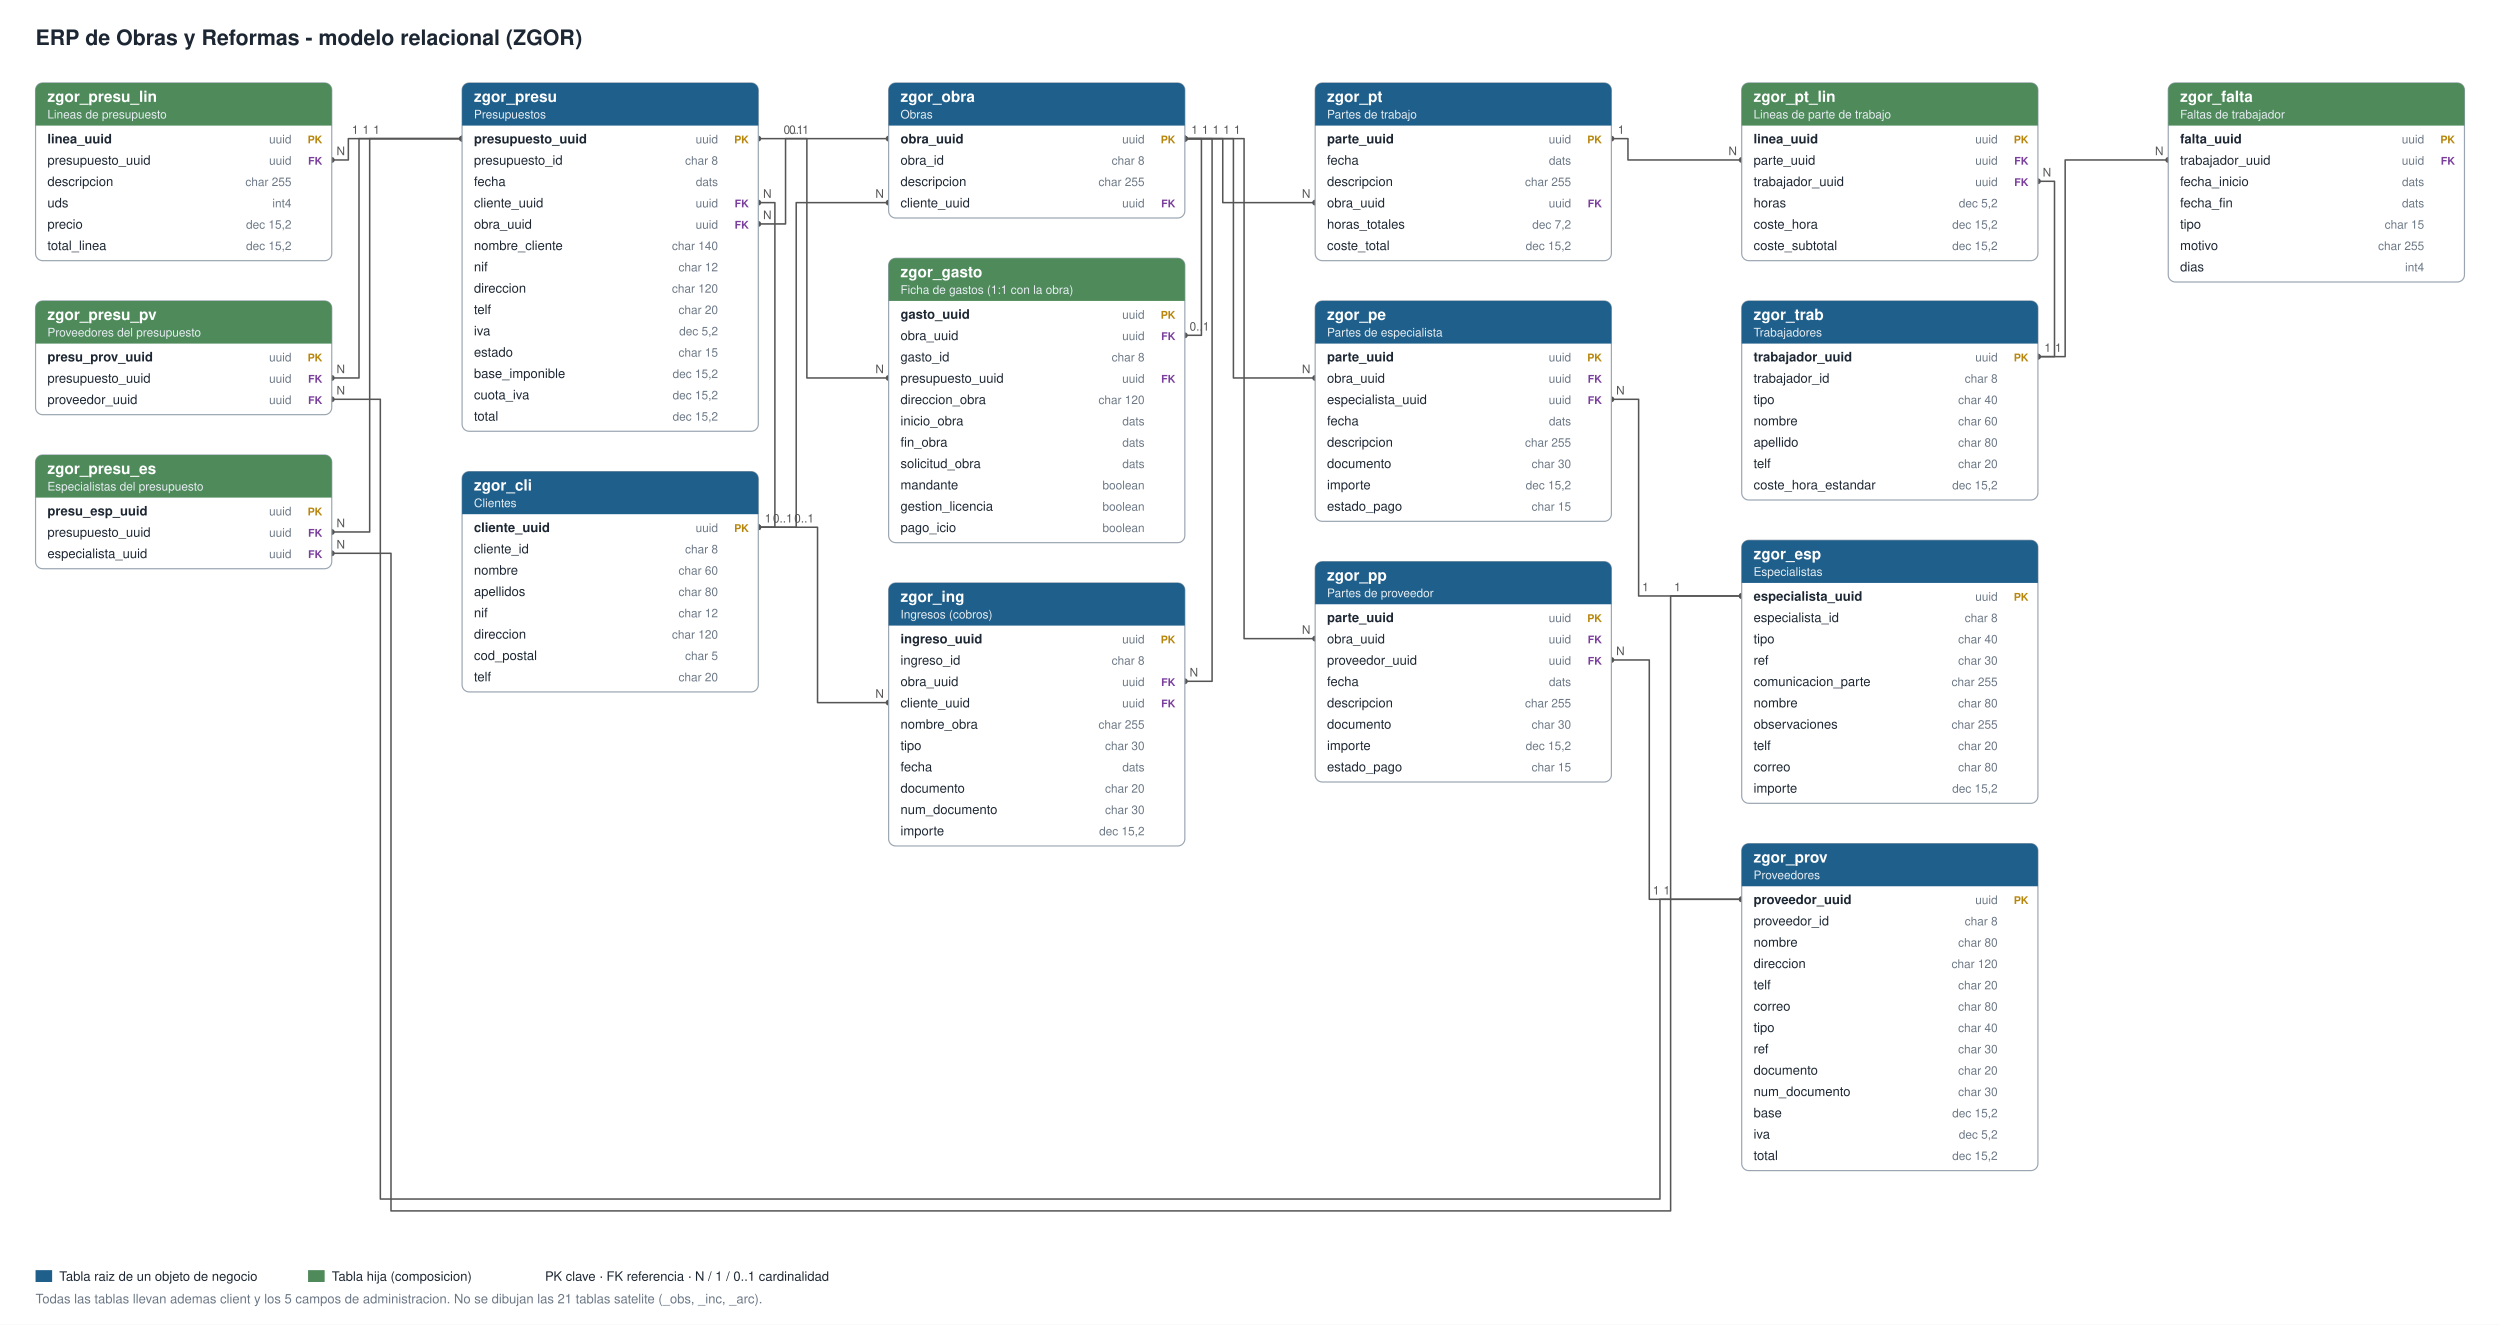
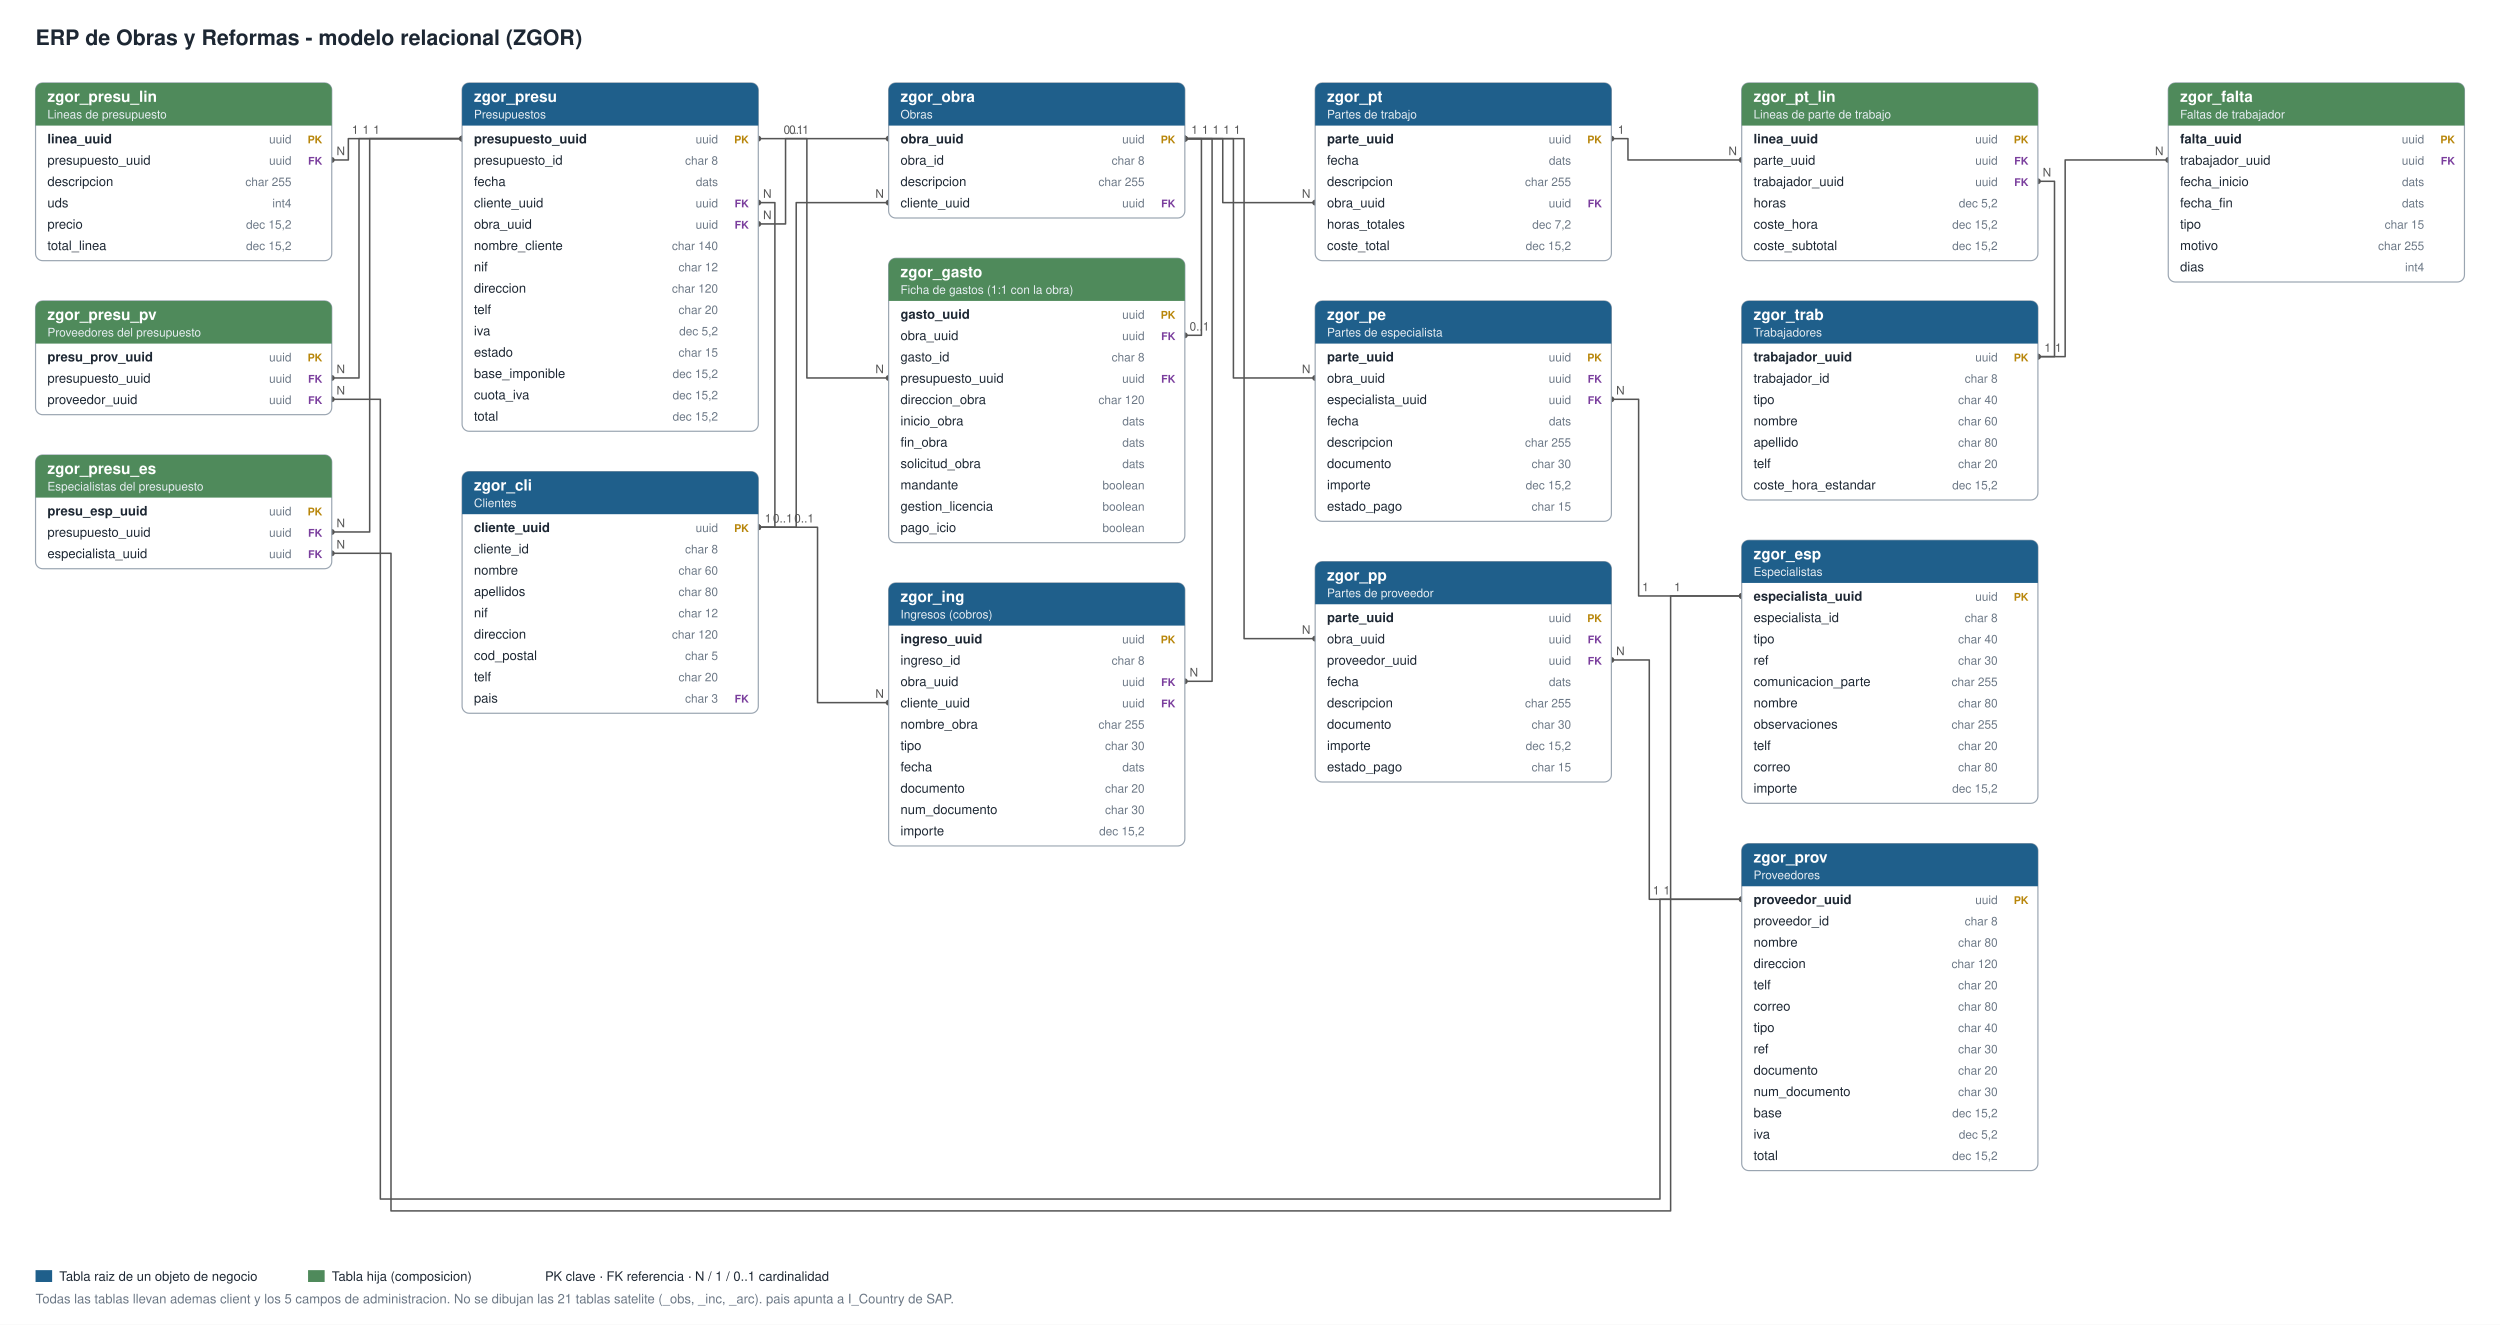
<svg xmlns="http://www.w3.org/2000/svg" width="2110" height="1118" viewBox="0 0 2110 1118" font-family="Helvetica, Arial, sans-serif">
  <rect width="100%" height="100%" fill="#ffffff" />
  <text x="30" y="38" font-size="18" font-weight="bold" fill="#1d2733">ERP de Obras y Reformas - modelo relacional (ZGOR)</text>
  <polyline points="280,135 294,135 294,117 390,117" fill="none" stroke="#555555" stroke-width="1.3" stroke-linejoin="round" />
  <circle cx="280" cy="135" r="2.5" fill="#555555" />
  <text x="284" y="131" font-size="10" text-anchor="start" fill="#555555">N</text>
  <circle cx="390" cy="117" r="2.5" fill="#555555" />
  <text x="297" y="113" font-size="10" text-anchor="start" fill="#555555">1</text>
  <polyline points="280,319 303,319 303,117 390,117" fill="none" stroke="#555555" stroke-width="1.3" stroke-linejoin="round" />
  <circle cx="280" cy="319" r="2.5" fill="#555555" />
  <text x="284" y="315" font-size="10" text-anchor="start" fill="#555555">N</text>
  <circle cx="390" cy="117" r="2.5" fill="#555555" />
  <text x="306" y="113" font-size="10" text-anchor="start" fill="#555555">1</text>
  <polyline points="280,449 312,449 312,117 390,117" fill="none" stroke="#555555" stroke-width="1.3" stroke-linejoin="round" />
  <circle cx="280" cy="449" r="2.5" fill="#555555" />
  <text x="284" y="445" font-size="10" text-anchor="start" fill="#555555">N</text>
  <circle cx="390" cy="117" r="2.5" fill="#555555" />
  <text x="315" y="113" font-size="10" text-anchor="start" fill="#555555">1</text>
  <polyline points="640,171 654,171 654,445 640,445" fill="none" stroke="#555555" stroke-width="1.3" stroke-linejoin="round" />
  <circle cx="640" cy="171" r="2.5" fill="#555555" />
  <text x="644" y="167" font-size="10" text-anchor="start" fill="#555555">N</text>
  <circle cx="640" cy="445" r="2.5" fill="#555555" />
  <text x="651" y="441" font-size="10" text-anchor="end" fill="#555555">1</text>
  <polyline points="640,189 663,189 663,117 750,117" fill="none" stroke="#555555" stroke-width="1.3" stroke-linejoin="round" />
  <circle cx="640" cy="189" r="2.5" fill="#555555" />
  <text x="644" y="185" font-size="10" text-anchor="start" fill="#555555">N</text>
  <circle cx="750" cy="117" r="2.5" fill="#555555" />
  <text x="666" y="113" font-size="10" text-anchor="start" fill="#555555">0..1</text>
  <polyline points="750,171 672,171 672,445 640,445" fill="none" stroke="#555555" stroke-width="1.3" stroke-linejoin="round" />
  <circle cx="750" cy="171" r="2.5" fill="#555555" />
  <text x="746" y="167" font-size="10" text-anchor="end" fill="#555555">N</text>
  <circle cx="640" cy="445" r="2.5" fill="#555555" />
  <text x="669" y="441" font-size="10" text-anchor="end" fill="#555555">0..1</text>
  <polyline points="1000,283 1014,283 1014,117 1000,117" fill="none" stroke="#555555" stroke-width="1.3" stroke-linejoin="round" />
  <circle cx="1000" cy="283" r="2.5" fill="#555555" />
  <text x="1004" y="279" font-size="10" text-anchor="start" fill="#555555">0..1</text>
  <circle cx="1000" cy="117" r="2.5" fill="#555555" />
  <text x="1011" y="113" font-size="10" text-anchor="end" fill="#555555">1</text>
  <polyline points="750,319 681,319 681,117 640,117" fill="none" stroke="#555555" stroke-width="1.3" stroke-linejoin="round" />
  <circle cx="750" cy="319" r="2.5" fill="#555555" />
  <text x="746" y="315" font-size="10" text-anchor="end" fill="#555555">N</text>
  <circle cx="640" cy="117" r="2.5" fill="#555555" />
  <text x="678" y="113" font-size="10" text-anchor="end" fill="#555555">0..1</text>
  <polyline points="1000,575 1023,575 1023,117 1000,117" fill="none" stroke="#555555" stroke-width="1.3" stroke-linejoin="round" />
  <circle cx="1000" cy="575" r="2.5" fill="#555555" />
  <text x="1004" y="571" font-size="10" text-anchor="start" fill="#555555">N</text>
  <circle cx="1000" cy="117" r="2.5" fill="#555555" />
  <text x="1020" y="113" font-size="10" text-anchor="end" fill="#555555">1</text>
  <polyline points="750,593 690,593 690,445 640,445" fill="none" stroke="#555555" stroke-width="1.3" stroke-linejoin="round" />
  <circle cx="750" cy="593" r="2.5" fill="#555555" />
  <text x="746" y="589" font-size="10" text-anchor="end" fill="#555555">N</text>
  <circle cx="640" cy="445" r="2.5" fill="#555555" />
  <text x="687" y="441" font-size="10" text-anchor="end" fill="#555555">0..1</text>
  <polyline points="1110,171 1032,171 1032,117 1000,117" fill="none" stroke="#555555" stroke-width="1.3" stroke-linejoin="round" />
  <circle cx="1110" cy="171" r="2.5" fill="#555555" />
  <text x="1106" y="167" font-size="10" text-anchor="end" fill="#555555">N</text>
  <circle cx="1000" cy="117" r="2.5" fill="#555555" />
  <text x="1029" y="113" font-size="10" text-anchor="end" fill="#555555">1</text>
  <polyline points="1110,319 1041,319 1041,117 1000,117" fill="none" stroke="#555555" stroke-width="1.3" stroke-linejoin="round" />
  <circle cx="1110" cy="319" r="2.5" fill="#555555" />
  <text x="1106" y="315" font-size="10" text-anchor="end" fill="#555555">N</text>
  <circle cx="1000" cy="117" r="2.5" fill="#555555" />
  <text x="1038" y="113" font-size="10" text-anchor="end" fill="#555555">1</text>
  <polyline points="1110,539 1050,539 1050,117 1000,117" fill="none" stroke="#555555" stroke-width="1.3" stroke-linejoin="round" />
  <circle cx="1110" cy="539" r="2.5" fill="#555555" />
  <text x="1106" y="535" font-size="10" text-anchor="end" fill="#555555">N</text>
  <circle cx="1000" cy="117" r="2.5" fill="#555555" />
  <text x="1047" y="113" font-size="10" text-anchor="end" fill="#555555">1</text>
  <polyline points="1470,135 1374,135 1374,117 1360,117" fill="none" stroke="#555555" stroke-width="1.3" stroke-linejoin="round" />
  <circle cx="1470" cy="135" r="2.5" fill="#555555" />
  <text x="1466" y="131" font-size="10" text-anchor="end" fill="#555555">N</text>
  <circle cx="1360" cy="117" r="2.5" fill="#555555" />
  <text x="1371" y="113" font-size="10" text-anchor="end" fill="#555555">1</text>
  <polyline points="1720,153 1734,153 1734,301 1720,301" fill="none" stroke="#555555" stroke-width="1.3" stroke-linejoin="round" />
  <circle cx="1720" cy="153" r="2.5" fill="#555555" />
  <text x="1724" y="149" font-size="10" text-anchor="start" fill="#555555">N</text>
  <circle cx="1720" cy="301" r="2.5" fill="#555555" />
  <text x="1731" y="297" font-size="10" text-anchor="end" fill="#555555">1</text>
  <polyline points="1360,337 1383,337 1383,503 1470,503" fill="none" stroke="#555555" stroke-width="1.3" stroke-linejoin="round" />
  <circle cx="1360" cy="337" r="2.5" fill="#555555" />
  <text x="1364" y="333" font-size="10" text-anchor="start" fill="#555555">N</text>
  <circle cx="1470" cy="503" r="2.5" fill="#555555" />
  <text x="1386" y="499" font-size="10" text-anchor="start" fill="#555555">1</text>
  <polyline points="1360,557 1392,557 1392,759 1470,759" fill="none" stroke="#555555" stroke-width="1.3" stroke-linejoin="round" />
  <circle cx="1360" cy="557" r="2.5" fill="#555555" />
  <text x="1364" y="553" font-size="10" text-anchor="start" fill="#555555">N</text>
  <circle cx="1470" cy="759" r="2.5" fill="#555555" />
  <text x="1395" y="755" font-size="10" text-anchor="start" fill="#555555">1</text>
  <polyline points="1830,135 1743,135 1743,301 1720,301" fill="none" stroke="#555555" stroke-width="1.3" stroke-linejoin="round" />
  <circle cx="1830" cy="135" r="2.5" fill="#555555" />
  <text x="1826" y="131" font-size="10" text-anchor="end" fill="#555555">N</text>
  <circle cx="1720" cy="301" r="2.5" fill="#555555" />
  <text x="1740" y="297" font-size="10" text-anchor="end" fill="#555555">1</text>
  <polyline points="280,337 321,337 321,1012 1401,1012 1401,759 1470,759" fill="none" stroke="#555555" stroke-width="1.3" stroke-linejoin="round" />
  <circle cx="280" cy="337" r="2.5" fill="#555555" />
  <text x="284" y="333" font-size="10" text-anchor="start" fill="#555555">N</text>
  <circle cx="1470" cy="759" r="2.5" fill="#555555" />
  <text x="1404" y="755" font-size="10" text-anchor="start" fill="#555555">1</text>
  <polyline points="280,467 330,467 330,1022 1410,1022 1410,503 1470,503" fill="none" stroke="#555555" stroke-width="1.3" stroke-linejoin="round" />
  <circle cx="280" cy="467" r="2.5" fill="#555555" />
  <text x="284" y="463" font-size="10" text-anchor="start" fill="#555555">N</text>
  <circle cx="1470" cy="503" r="2.5" fill="#555555" />
  <text x="1413" y="499" font-size="10" text-anchor="start" fill="#555555">1</text>
  <rect x="30" y="70" width="250" height="150" rx="6" fill="#ffffff" stroke="#9aa5b1" />
  <path d="M30,106 v-30 a6,6 0 0 1 6,-6 h238 a6,6 0 0 1 6,6 v30 z" fill="#4f8a5b" />
  <text x="40" y="86" font-size="13" font-weight="bold" fill="#ffffff">zgor_presu_lin</text>
  <text x="40" y="100" font-size="10" fill="#e8eef3">Lineas de presupuesto</text>
  <text x="40" y="121" font-size="11" font-weight="bold" fill="#1d2733">linea_uuid</text>
  <text x="246" y="121" font-size="10" text-anchor="end" fill="#6b7785">uuid</text>
  <text x="272" y="121" font-size="9" font-weight="bold" text-anchor="end" fill="#b8860b">PK</text>
  <text x="40" y="139" font-size="11" font-weight="normal" fill="#1d2733">presupuesto_uuid</text>
  <text x="246" y="139" font-size="10" text-anchor="end" fill="#6b7785">uuid</text>
  <text x="272" y="139" font-size="9" font-weight="bold" text-anchor="end" fill="#7a3e9d">FK</text>
  <text x="40" y="157" font-size="11" font-weight="normal" fill="#1d2733">descripcion</text>
  <text x="246" y="157" font-size="10" text-anchor="end" fill="#6b7785">char 255</text>
  <text x="40" y="175" font-size="11" font-weight="normal" fill="#1d2733">uds</text>
  <text x="246" y="175" font-size="10" text-anchor="end" fill="#6b7785">int4</text>
  <text x="40" y="193" font-size="11" font-weight="normal" fill="#1d2733">precio</text>
  <text x="246" y="193" font-size="10" text-anchor="end" fill="#6b7785">dec 15,2</text>
  <text x="40" y="211" font-size="11" font-weight="normal" fill="#1d2733">total_linea</text>
  <text x="246" y="211" font-size="10" text-anchor="end" fill="#6b7785">dec 15,2</text>
  <rect x="30" y="254" width="250" height="96" rx="6" fill="#ffffff" stroke="#9aa5b1" />
  <path d="M30,290 v-30 a6,6 0 0 1 6,-6 h238 a6,6 0 0 1 6,6 v30 z" fill="#4f8a5b" />
  <text x="40" y="270" font-size="13" font-weight="bold" fill="#ffffff">zgor_presu_pv</text>
  <text x="40" y="284" font-size="10" fill="#e8eef3">Proveedores del presupuesto</text>
  <text x="40" y="305" font-size="11" font-weight="bold" fill="#1d2733">presu_prov_uuid</text>
  <text x="246" y="305" font-size="10" text-anchor="end" fill="#6b7785">uuid</text>
  <text x="272" y="305" font-size="9" font-weight="bold" text-anchor="end" fill="#b8860b">PK</text>
  <text x="40" y="323" font-size="11" font-weight="normal" fill="#1d2733">presupuesto_uuid</text>
  <text x="246" y="323" font-size="10" text-anchor="end" fill="#6b7785">uuid</text>
  <text x="272" y="323" font-size="9" font-weight="bold" text-anchor="end" fill="#7a3e9d">FK</text>
  <text x="40" y="341" font-size="11" font-weight="normal" fill="#1d2733">proveedor_uuid</text>
  <text x="246" y="341" font-size="10" text-anchor="end" fill="#6b7785">uuid</text>
  <text x="272" y="341" font-size="9" font-weight="bold" text-anchor="end" fill="#7a3e9d">FK</text>
  <rect x="30" y="384" width="250" height="96" rx="6" fill="#ffffff" stroke="#9aa5b1" />
  <path d="M30,420 v-30 a6,6 0 0 1 6,-6 h238 a6,6 0 0 1 6,6 v30 z" fill="#4f8a5b" />
  <text x="40" y="400" font-size="13" font-weight="bold" fill="#ffffff">zgor_presu_es</text>
  <text x="40" y="414" font-size="10" fill="#e8eef3">Especialistas del presupuesto</text>
  <text x="40" y="435" font-size="11" font-weight="bold" fill="#1d2733">presu_esp_uuid</text>
  <text x="246" y="435" font-size="10" text-anchor="end" fill="#6b7785">uuid</text>
  <text x="272" y="435" font-size="9" font-weight="bold" text-anchor="end" fill="#b8860b">PK</text>
  <text x="40" y="453" font-size="11" font-weight="normal" fill="#1d2733">presupuesto_uuid</text>
  <text x="246" y="453" font-size="10" text-anchor="end" fill="#6b7785">uuid</text>
  <text x="272" y="453" font-size="9" font-weight="bold" text-anchor="end" fill="#7a3e9d">FK</text>
  <text x="40" y="471" font-size="11" font-weight="normal" fill="#1d2733">especialista_uuid</text>
  <text x="246" y="471" font-size="10" text-anchor="end" fill="#6b7785">uuid</text>
  <text x="272" y="471" font-size="9" font-weight="bold" text-anchor="end" fill="#7a3e9d">FK</text>
  <rect x="390" y="70" width="250" height="294" rx="6" fill="#ffffff" stroke="#9aa5b1" />
  <path d="M390,106 v-30 a6,6 0 0 1 6,-6 h238 a6,6 0 0 1 6,6 v30 z" fill="#1f5f8b" />
  <text x="400" y="86" font-size="13" font-weight="bold" fill="#ffffff">zgor_presu</text>
  <text x="400" y="100" font-size="10" fill="#e8eef3">Presupuestos</text>
  <text x="400" y="121" font-size="11" font-weight="bold" fill="#1d2733">presupuesto_uuid</text>
  <text x="606" y="121" font-size="10" text-anchor="end" fill="#6b7785">uuid</text>
  <text x="632" y="121" font-size="9" font-weight="bold" text-anchor="end" fill="#b8860b">PK</text>
  <text x="400" y="139" font-size="11" font-weight="normal" fill="#1d2733">presupuesto_id</text>
  <text x="606" y="139" font-size="10" text-anchor="end" fill="#6b7785">char 8</text>
  <text x="400" y="157" font-size="11" font-weight="normal" fill="#1d2733">fecha</text>
  <text x="606" y="157" font-size="10" text-anchor="end" fill="#6b7785">dats</text>
  <text x="400" y="175" font-size="11" font-weight="normal" fill="#1d2733">cliente_uuid</text>
  <text x="606" y="175" font-size="10" text-anchor="end" fill="#6b7785">uuid</text>
  <text x="632" y="175" font-size="9" font-weight="bold" text-anchor="end" fill="#7a3e9d">FK</text>
  <text x="400" y="193" font-size="11" font-weight="normal" fill="#1d2733">obra_uuid</text>
  <text x="606" y="193" font-size="10" text-anchor="end" fill="#6b7785">uuid</text>
  <text x="632" y="193" font-size="9" font-weight="bold" text-anchor="end" fill="#7a3e9d">FK</text>
  <text x="400" y="211" font-size="11" font-weight="normal" fill="#1d2733">nombre_cliente</text>
  <text x="606" y="211" font-size="10" text-anchor="end" fill="#6b7785">char 140</text>
  <text x="400" y="229" font-size="11" font-weight="normal" fill="#1d2733">nif</text>
  <text x="606" y="229" font-size="10" text-anchor="end" fill="#6b7785">char 12</text>
  <text x="400" y="247" font-size="11" font-weight="normal" fill="#1d2733">direccion</text>
  <text x="606" y="247" font-size="10" text-anchor="end" fill="#6b7785">char 120</text>
  <text x="400" y="265" font-size="11" font-weight="normal" fill="#1d2733">telf</text>
  <text x="606" y="265" font-size="10" text-anchor="end" fill="#6b7785">char 20</text>
  <text x="400" y="283" font-size="11" font-weight="normal" fill="#1d2733">iva</text>
  <text x="606" y="283" font-size="10" text-anchor="end" fill="#6b7785">dec 5,2</text>
  <text x="400" y="301" font-size="11" font-weight="normal" fill="#1d2733">estado</text>
  <text x="606" y="301" font-size="10" text-anchor="end" fill="#6b7785">char 15</text>
  <text x="400" y="319" font-size="11" font-weight="normal" fill="#1d2733">base_imponible</text>
  <text x="606" y="319" font-size="10" text-anchor="end" fill="#6b7785">dec 15,2</text>
  <text x="400" y="337" font-size="11" font-weight="normal" fill="#1d2733">cuota_iva</text>
  <text x="606" y="337" font-size="10" text-anchor="end" fill="#6b7785">dec 15,2</text>
  <text x="400" y="355" font-size="11" font-weight="normal" fill="#1d2733">total</text>
  <text x="606" y="355" font-size="10" text-anchor="end" fill="#6b7785">dec 15,2</text>
-   <rect x="390" y="398" width="250" height="186" rx="6" fill="#ffffff" stroke="#9aa5b1" />
+   <rect x="390" y="398" width="250" height="204" rx="6" fill="#ffffff" stroke="#9aa5b1" />
  <path d="M390,434 v-30 a6,6 0 0 1 6,-6 h238 a6,6 0 0 1 6,6 v30 z" fill="#1f5f8b" />
  <text x="400" y="414" font-size="13" font-weight="bold" fill="#ffffff">zgor_cli</text>
  <text x="400" y="428" font-size="10" fill="#e8eef3">Clientes</text>
  <text x="400" y="449" font-size="11" font-weight="bold" fill="#1d2733">cliente_uuid</text>
  <text x="606" y="449" font-size="10" text-anchor="end" fill="#6b7785">uuid</text>
  <text x="632" y="449" font-size="9" font-weight="bold" text-anchor="end" fill="#b8860b">PK</text>
  <text x="400" y="467" font-size="11" font-weight="normal" fill="#1d2733">cliente_id</text>
  <text x="606" y="467" font-size="10" text-anchor="end" fill="#6b7785">char 8</text>
  <text x="400" y="485" font-size="11" font-weight="normal" fill="#1d2733">nombre</text>
  <text x="606" y="485" font-size="10" text-anchor="end" fill="#6b7785">char 60</text>
  <text x="400" y="503" font-size="11" font-weight="normal" fill="#1d2733">apellidos</text>
  <text x="606" y="503" font-size="10" text-anchor="end" fill="#6b7785">char 80</text>
  <text x="400" y="521" font-size="11" font-weight="normal" fill="#1d2733">nif</text>
  <text x="606" y="521" font-size="10" text-anchor="end" fill="#6b7785">char 12</text>
  <text x="400" y="539" font-size="11" font-weight="normal" fill="#1d2733">direccion</text>
  <text x="606" y="539" font-size="10" text-anchor="end" fill="#6b7785">char 120</text>
  <text x="400" y="557" font-size="11" font-weight="normal" fill="#1d2733">cod_postal</text>
  <text x="606" y="557" font-size="10" text-anchor="end" fill="#6b7785">char 5</text>
  <text x="400" y="575" font-size="11" font-weight="normal" fill="#1d2733">telf</text>
  <text x="606" y="575" font-size="10" text-anchor="end" fill="#6b7785">char 20</text>
+   <text x="400" y="593" font-size="11" font-weight="normal" fill="#1d2733">pais</text>
+   <text x="606" y="593" font-size="10" text-anchor="end" fill="#6b7785">char 3</text>
+   <text x="632" y="593" font-size="9" font-weight="bold" text-anchor="end" fill="#7a3e9d">FK</text>
  <rect x="750" y="70" width="250" height="114" rx="6" fill="#ffffff" stroke="#9aa5b1" />
  <path d="M750,106 v-30 a6,6 0 0 1 6,-6 h238 a6,6 0 0 1 6,6 v30 z" fill="#1f5f8b" />
  <text x="760" y="86" font-size="13" font-weight="bold" fill="#ffffff">zgor_obra</text>
  <text x="760" y="100" font-size="10" fill="#e8eef3">Obras</text>
  <text x="760" y="121" font-size="11" font-weight="bold" fill="#1d2733">obra_uuid</text>
  <text x="966" y="121" font-size="10" text-anchor="end" fill="#6b7785">uuid</text>
  <text x="992" y="121" font-size="9" font-weight="bold" text-anchor="end" fill="#b8860b">PK</text>
  <text x="760" y="139" font-size="11" font-weight="normal" fill="#1d2733">obra_id</text>
  <text x="966" y="139" font-size="10" text-anchor="end" fill="#6b7785">char 8</text>
  <text x="760" y="157" font-size="11" font-weight="normal" fill="#1d2733">descripcion</text>
  <text x="966" y="157" font-size="10" text-anchor="end" fill="#6b7785">char 255</text>
  <text x="760" y="175" font-size="11" font-weight="normal" fill="#1d2733">cliente_uuid</text>
  <text x="966" y="175" font-size="10" text-anchor="end" fill="#6b7785">uuid</text>
  <text x="992" y="175" font-size="9" font-weight="bold" text-anchor="end" fill="#7a3e9d">FK</text>
  <rect x="750" y="218" width="250" height="240" rx="6" fill="#ffffff" stroke="#9aa5b1" />
  <path d="M750,254 v-30 a6,6 0 0 1 6,-6 h238 a6,6 0 0 1 6,6 v30 z" fill="#4f8a5b" />
  <text x="760" y="234" font-size="13" font-weight="bold" fill="#ffffff">zgor_gasto</text>
  <text x="760" y="248" font-size="10" fill="#e8eef3">Ficha de gastos (1:1 con la obra)</text>
  <text x="760" y="269" font-size="11" font-weight="bold" fill="#1d2733">gasto_uuid</text>
  <text x="966" y="269" font-size="10" text-anchor="end" fill="#6b7785">uuid</text>
  <text x="992" y="269" font-size="9" font-weight="bold" text-anchor="end" fill="#b8860b">PK</text>
  <text x="760" y="287" font-size="11" font-weight="normal" fill="#1d2733">obra_uuid</text>
  <text x="966" y="287" font-size="10" text-anchor="end" fill="#6b7785">uuid</text>
  <text x="992" y="287" font-size="9" font-weight="bold" text-anchor="end" fill="#7a3e9d">FK</text>
  <text x="760" y="305" font-size="11" font-weight="normal" fill="#1d2733">gasto_id</text>
  <text x="966" y="305" font-size="10" text-anchor="end" fill="#6b7785">char 8</text>
  <text x="760" y="323" font-size="11" font-weight="normal" fill="#1d2733">presupuesto_uuid</text>
  <text x="966" y="323" font-size="10" text-anchor="end" fill="#6b7785">uuid</text>
  <text x="992" y="323" font-size="9" font-weight="bold" text-anchor="end" fill="#7a3e9d">FK</text>
  <text x="760" y="341" font-size="11" font-weight="normal" fill="#1d2733">direccion_obra</text>
  <text x="966" y="341" font-size="10" text-anchor="end" fill="#6b7785">char 120</text>
  <text x="760" y="359" font-size="11" font-weight="normal" fill="#1d2733">inicio_obra</text>
  <text x="966" y="359" font-size="10" text-anchor="end" fill="#6b7785">dats</text>
  <text x="760" y="377" font-size="11" font-weight="normal" fill="#1d2733">fin_obra</text>
  <text x="966" y="377" font-size="10" text-anchor="end" fill="#6b7785">dats</text>
  <text x="760" y="395" font-size="11" font-weight="normal" fill="#1d2733">solicitud_obra</text>
  <text x="966" y="395" font-size="10" text-anchor="end" fill="#6b7785">dats</text>
  <text x="760" y="413" font-size="11" font-weight="normal" fill="#1d2733">mandante</text>
  <text x="966" y="413" font-size="10" text-anchor="end" fill="#6b7785">boolean</text>
  <text x="760" y="431" font-size="11" font-weight="normal" fill="#1d2733">gestion_licencia</text>
  <text x="966" y="431" font-size="10" text-anchor="end" fill="#6b7785">boolean</text>
  <text x="760" y="449" font-size="11" font-weight="normal" fill="#1d2733">pago_icio</text>
  <text x="966" y="449" font-size="10" text-anchor="end" fill="#6b7785">boolean</text>
  <rect x="750" y="492" width="250" height="222" rx="6" fill="#ffffff" stroke="#9aa5b1" />
  <path d="M750,528 v-30 a6,6 0 0 1 6,-6 h238 a6,6 0 0 1 6,6 v30 z" fill="#1f5f8b" />
  <text x="760" y="508" font-size="13" font-weight="bold" fill="#ffffff">zgor_ing</text>
  <text x="760" y="522" font-size="10" fill="#e8eef3">Ingresos (cobros)</text>
  <text x="760" y="543" font-size="11" font-weight="bold" fill="#1d2733">ingreso_uuid</text>
  <text x="966" y="543" font-size="10" text-anchor="end" fill="#6b7785">uuid</text>
  <text x="992" y="543" font-size="9" font-weight="bold" text-anchor="end" fill="#b8860b">PK</text>
  <text x="760" y="561" font-size="11" font-weight="normal" fill="#1d2733">ingreso_id</text>
  <text x="966" y="561" font-size="10" text-anchor="end" fill="#6b7785">char 8</text>
  <text x="760" y="579" font-size="11" font-weight="normal" fill="#1d2733">obra_uuid</text>
  <text x="966" y="579" font-size="10" text-anchor="end" fill="#6b7785">uuid</text>
  <text x="992" y="579" font-size="9" font-weight="bold" text-anchor="end" fill="#7a3e9d">FK</text>
  <text x="760" y="597" font-size="11" font-weight="normal" fill="#1d2733">cliente_uuid</text>
  <text x="966" y="597" font-size="10" text-anchor="end" fill="#6b7785">uuid</text>
  <text x="992" y="597" font-size="9" font-weight="bold" text-anchor="end" fill="#7a3e9d">FK</text>
  <text x="760" y="615" font-size="11" font-weight="normal" fill="#1d2733">nombre_obra</text>
  <text x="966" y="615" font-size="10" text-anchor="end" fill="#6b7785">char 255</text>
  <text x="760" y="633" font-size="11" font-weight="normal" fill="#1d2733">tipo</text>
  <text x="966" y="633" font-size="10" text-anchor="end" fill="#6b7785">char 30</text>
  <text x="760" y="651" font-size="11" font-weight="normal" fill="#1d2733">fecha</text>
  <text x="966" y="651" font-size="10" text-anchor="end" fill="#6b7785">dats</text>
  <text x="760" y="669" font-size="11" font-weight="normal" fill="#1d2733">documento</text>
  <text x="966" y="669" font-size="10" text-anchor="end" fill="#6b7785">char 20</text>
  <text x="760" y="687" font-size="11" font-weight="normal" fill="#1d2733">num_documento</text>
  <text x="966" y="687" font-size="10" text-anchor="end" fill="#6b7785">char 30</text>
  <text x="760" y="705" font-size="11" font-weight="normal" fill="#1d2733">importe</text>
  <text x="966" y="705" font-size="10" text-anchor="end" fill="#6b7785">dec 15,2</text>
  <rect x="1110" y="70" width="250" height="150" rx="6" fill="#ffffff" stroke="#9aa5b1" />
  <path d="M1110,106 v-30 a6,6 0 0 1 6,-6 h238 a6,6 0 0 1 6,6 v30 z" fill="#1f5f8b" />
  <text x="1120" y="86" font-size="13" font-weight="bold" fill="#ffffff">zgor_pt</text>
  <text x="1120" y="100" font-size="10" fill="#e8eef3">Partes de trabajo</text>
  <text x="1120" y="121" font-size="11" font-weight="bold" fill="#1d2733">parte_uuid</text>
  <text x="1326" y="121" font-size="10" text-anchor="end" fill="#6b7785">uuid</text>
  <text x="1352" y="121" font-size="9" font-weight="bold" text-anchor="end" fill="#b8860b">PK</text>
  <text x="1120" y="139" font-size="11" font-weight="normal" fill="#1d2733">fecha</text>
  <text x="1326" y="139" font-size="10" text-anchor="end" fill="#6b7785">dats</text>
  <text x="1120" y="157" font-size="11" font-weight="normal" fill="#1d2733">descripcion</text>
  <text x="1326" y="157" font-size="10" text-anchor="end" fill="#6b7785">char 255</text>
  <text x="1120" y="175" font-size="11" font-weight="normal" fill="#1d2733">obra_uuid</text>
  <text x="1326" y="175" font-size="10" text-anchor="end" fill="#6b7785">uuid</text>
  <text x="1352" y="175" font-size="9" font-weight="bold" text-anchor="end" fill="#7a3e9d">FK</text>
  <text x="1120" y="193" font-size="11" font-weight="normal" fill="#1d2733">horas_totales</text>
  <text x="1326" y="193" font-size="10" text-anchor="end" fill="#6b7785">dec 7,2</text>
  <text x="1120" y="211" font-size="11" font-weight="normal" fill="#1d2733">coste_total</text>
  <text x="1326" y="211" font-size="10" text-anchor="end" fill="#6b7785">dec 15,2</text>
  <rect x="1110" y="254" width="250" height="186" rx="6" fill="#ffffff" stroke="#9aa5b1" />
  <path d="M1110,290 v-30 a6,6 0 0 1 6,-6 h238 a6,6 0 0 1 6,6 v30 z" fill="#1f5f8b" />
  <text x="1120" y="270" font-size="13" font-weight="bold" fill="#ffffff">zgor_pe</text>
  <text x="1120" y="284" font-size="10" fill="#e8eef3">Partes de especialista</text>
  <text x="1120" y="305" font-size="11" font-weight="bold" fill="#1d2733">parte_uuid</text>
  <text x="1326" y="305" font-size="10" text-anchor="end" fill="#6b7785">uuid</text>
  <text x="1352" y="305" font-size="9" font-weight="bold" text-anchor="end" fill="#b8860b">PK</text>
  <text x="1120" y="323" font-size="11" font-weight="normal" fill="#1d2733">obra_uuid</text>
  <text x="1326" y="323" font-size="10" text-anchor="end" fill="#6b7785">uuid</text>
  <text x="1352" y="323" font-size="9" font-weight="bold" text-anchor="end" fill="#7a3e9d">FK</text>
  <text x="1120" y="341" font-size="11" font-weight="normal" fill="#1d2733">especialista_uuid</text>
  <text x="1326" y="341" font-size="10" text-anchor="end" fill="#6b7785">uuid</text>
  <text x="1352" y="341" font-size="9" font-weight="bold" text-anchor="end" fill="#7a3e9d">FK</text>
  <text x="1120" y="359" font-size="11" font-weight="normal" fill="#1d2733">fecha</text>
  <text x="1326" y="359" font-size="10" text-anchor="end" fill="#6b7785">dats</text>
  <text x="1120" y="377" font-size="11" font-weight="normal" fill="#1d2733">descripcion</text>
  <text x="1326" y="377" font-size="10" text-anchor="end" fill="#6b7785">char 255</text>
  <text x="1120" y="395" font-size="11" font-weight="normal" fill="#1d2733">documento</text>
  <text x="1326" y="395" font-size="10" text-anchor="end" fill="#6b7785">char 30</text>
  <text x="1120" y="413" font-size="11" font-weight="normal" fill="#1d2733">importe</text>
  <text x="1326" y="413" font-size="10" text-anchor="end" fill="#6b7785">dec 15,2</text>
  <text x="1120" y="431" font-size="11" font-weight="normal" fill="#1d2733">estado_pago</text>
  <text x="1326" y="431" font-size="10" text-anchor="end" fill="#6b7785">char 15</text>
  <rect x="1110" y="474" width="250" height="186" rx="6" fill="#ffffff" stroke="#9aa5b1" />
  <path d="M1110,510 v-30 a6,6 0 0 1 6,-6 h238 a6,6 0 0 1 6,6 v30 z" fill="#1f5f8b" />
  <text x="1120" y="490" font-size="13" font-weight="bold" fill="#ffffff">zgor_pp</text>
  <text x="1120" y="504" font-size="10" fill="#e8eef3">Partes de proveedor</text>
  <text x="1120" y="525" font-size="11" font-weight="bold" fill="#1d2733">parte_uuid</text>
  <text x="1326" y="525" font-size="10" text-anchor="end" fill="#6b7785">uuid</text>
  <text x="1352" y="525" font-size="9" font-weight="bold" text-anchor="end" fill="#b8860b">PK</text>
  <text x="1120" y="543" font-size="11" font-weight="normal" fill="#1d2733">obra_uuid</text>
  <text x="1326" y="543" font-size="10" text-anchor="end" fill="#6b7785">uuid</text>
  <text x="1352" y="543" font-size="9" font-weight="bold" text-anchor="end" fill="#7a3e9d">FK</text>
  <text x="1120" y="561" font-size="11" font-weight="normal" fill="#1d2733">proveedor_uuid</text>
  <text x="1326" y="561" font-size="10" text-anchor="end" fill="#6b7785">uuid</text>
  <text x="1352" y="561" font-size="9" font-weight="bold" text-anchor="end" fill="#7a3e9d">FK</text>
  <text x="1120" y="579" font-size="11" font-weight="normal" fill="#1d2733">fecha</text>
  <text x="1326" y="579" font-size="10" text-anchor="end" fill="#6b7785">dats</text>
  <text x="1120" y="597" font-size="11" font-weight="normal" fill="#1d2733">descripcion</text>
  <text x="1326" y="597" font-size="10" text-anchor="end" fill="#6b7785">char 255</text>
  <text x="1120" y="615" font-size="11" font-weight="normal" fill="#1d2733">documento</text>
  <text x="1326" y="615" font-size="10" text-anchor="end" fill="#6b7785">char 30</text>
  <text x="1120" y="633" font-size="11" font-weight="normal" fill="#1d2733">importe</text>
  <text x="1326" y="633" font-size="10" text-anchor="end" fill="#6b7785">dec 15,2</text>
  <text x="1120" y="651" font-size="11" font-weight="normal" fill="#1d2733">estado_pago</text>
  <text x="1326" y="651" font-size="10" text-anchor="end" fill="#6b7785">char 15</text>
  <rect x="1470" y="70" width="250" height="150" rx="6" fill="#ffffff" stroke="#9aa5b1" />
  <path d="M1470,106 v-30 a6,6 0 0 1 6,-6 h238 a6,6 0 0 1 6,6 v30 z" fill="#4f8a5b" />
  <text x="1480" y="86" font-size="13" font-weight="bold" fill="#ffffff">zgor_pt_lin</text>
  <text x="1480" y="100" font-size="10" fill="#e8eef3">Lineas de parte de trabajo</text>
  <text x="1480" y="121" font-size="11" font-weight="bold" fill="#1d2733">linea_uuid</text>
  <text x="1686" y="121" font-size="10" text-anchor="end" fill="#6b7785">uuid</text>
  <text x="1712" y="121" font-size="9" font-weight="bold" text-anchor="end" fill="#b8860b">PK</text>
  <text x="1480" y="139" font-size="11" font-weight="normal" fill="#1d2733">parte_uuid</text>
  <text x="1686" y="139" font-size="10" text-anchor="end" fill="#6b7785">uuid</text>
  <text x="1712" y="139" font-size="9" font-weight="bold" text-anchor="end" fill="#7a3e9d">FK</text>
  <text x="1480" y="157" font-size="11" font-weight="normal" fill="#1d2733">trabajador_uuid</text>
  <text x="1686" y="157" font-size="10" text-anchor="end" fill="#6b7785">uuid</text>
  <text x="1712" y="157" font-size="9" font-weight="bold" text-anchor="end" fill="#7a3e9d">FK</text>
  <text x="1480" y="175" font-size="11" font-weight="normal" fill="#1d2733">horas</text>
  <text x="1686" y="175" font-size="10" text-anchor="end" fill="#6b7785">dec 5,2</text>
  <text x="1480" y="193" font-size="11" font-weight="normal" fill="#1d2733">coste_hora</text>
  <text x="1686" y="193" font-size="10" text-anchor="end" fill="#6b7785">dec 15,2</text>
  <text x="1480" y="211" font-size="11" font-weight="normal" fill="#1d2733">coste_subtotal</text>
  <text x="1686" y="211" font-size="10" text-anchor="end" fill="#6b7785">dec 15,2</text>
  <rect x="1470" y="254" width="250" height="168" rx="6" fill="#ffffff" stroke="#9aa5b1" />
  <path d="M1470,290 v-30 a6,6 0 0 1 6,-6 h238 a6,6 0 0 1 6,6 v30 z" fill="#1f5f8b" />
  <text x="1480" y="270" font-size="13" font-weight="bold" fill="#ffffff">zgor_trab</text>
  <text x="1480" y="284" font-size="10" fill="#e8eef3">Trabajadores</text>
  <text x="1480" y="305" font-size="11" font-weight="bold" fill="#1d2733">trabajador_uuid</text>
  <text x="1686" y="305" font-size="10" text-anchor="end" fill="#6b7785">uuid</text>
  <text x="1712" y="305" font-size="9" font-weight="bold" text-anchor="end" fill="#b8860b">PK</text>
  <text x="1480" y="323" font-size="11" font-weight="normal" fill="#1d2733">trabajador_id</text>
  <text x="1686" y="323" font-size="10" text-anchor="end" fill="#6b7785">char 8</text>
  <text x="1480" y="341" font-size="11" font-weight="normal" fill="#1d2733">tipo</text>
  <text x="1686" y="341" font-size="10" text-anchor="end" fill="#6b7785">char 40</text>
  <text x="1480" y="359" font-size="11" font-weight="normal" fill="#1d2733">nombre</text>
  <text x="1686" y="359" font-size="10" text-anchor="end" fill="#6b7785">char 60</text>
  <text x="1480" y="377" font-size="11" font-weight="normal" fill="#1d2733">apellido</text>
  <text x="1686" y="377" font-size="10" text-anchor="end" fill="#6b7785">char 80</text>
  <text x="1480" y="395" font-size="11" font-weight="normal" fill="#1d2733">telf</text>
  <text x="1686" y="395" font-size="10" text-anchor="end" fill="#6b7785">char 20</text>
  <text x="1480" y="413" font-size="11" font-weight="normal" fill="#1d2733">coste_hora_estandar</text>
  <text x="1686" y="413" font-size="10" text-anchor="end" fill="#6b7785">dec 15,2</text>
  <rect x="1470" y="456" width="250" height="222" rx="6" fill="#ffffff" stroke="#9aa5b1" />
  <path d="M1470,492 v-30 a6,6 0 0 1 6,-6 h238 a6,6 0 0 1 6,6 v30 z" fill="#1f5f8b" />
  <text x="1480" y="472" font-size="13" font-weight="bold" fill="#ffffff">zgor_esp</text>
  <text x="1480" y="486" font-size="10" fill="#e8eef3">Especialistas</text>
  <text x="1480" y="507" font-size="11" font-weight="bold" fill="#1d2733">especialista_uuid</text>
  <text x="1686" y="507" font-size="10" text-anchor="end" fill="#6b7785">uuid</text>
  <text x="1712" y="507" font-size="9" font-weight="bold" text-anchor="end" fill="#b8860b">PK</text>
  <text x="1480" y="525" font-size="11" font-weight="normal" fill="#1d2733">especialista_id</text>
  <text x="1686" y="525" font-size="10" text-anchor="end" fill="#6b7785">char 8</text>
  <text x="1480" y="543" font-size="11" font-weight="normal" fill="#1d2733">tipo</text>
  <text x="1686" y="543" font-size="10" text-anchor="end" fill="#6b7785">char 40</text>
  <text x="1480" y="561" font-size="11" font-weight="normal" fill="#1d2733">ref</text>
  <text x="1686" y="561" font-size="10" text-anchor="end" fill="#6b7785">char 30</text>
  <text x="1480" y="579" font-size="11" font-weight="normal" fill="#1d2733">comunicacion_parte</text>
  <text x="1686" y="579" font-size="10" text-anchor="end" fill="#6b7785">char 255</text>
  <text x="1480" y="597" font-size="11" font-weight="normal" fill="#1d2733">nombre</text>
  <text x="1686" y="597" font-size="10" text-anchor="end" fill="#6b7785">char 80</text>
  <text x="1480" y="615" font-size="11" font-weight="normal" fill="#1d2733">observaciones</text>
  <text x="1686" y="615" font-size="10" text-anchor="end" fill="#6b7785">char 255</text>
  <text x="1480" y="633" font-size="11" font-weight="normal" fill="#1d2733">telf</text>
  <text x="1686" y="633" font-size="10" text-anchor="end" fill="#6b7785">char 20</text>
  <text x="1480" y="651" font-size="11" font-weight="normal" fill="#1d2733">correo</text>
  <text x="1686" y="651" font-size="10" text-anchor="end" fill="#6b7785">char 80</text>
  <text x="1480" y="669" font-size="11" font-weight="normal" fill="#1d2733">importe</text>
  <text x="1686" y="669" font-size="10" text-anchor="end" fill="#6b7785">dec 15,2</text>
  <rect x="1470" y="712" width="250" height="276" rx="6" fill="#ffffff" stroke="#9aa5b1" />
  <path d="M1470,748 v-30 a6,6 0 0 1 6,-6 h238 a6,6 0 0 1 6,6 v30 z" fill="#1f5f8b" />
  <text x="1480" y="728" font-size="13" font-weight="bold" fill="#ffffff">zgor_prov</text>
  <text x="1480" y="742" font-size="10" fill="#e8eef3">Proveedores</text>
  <text x="1480" y="763" font-size="11" font-weight="bold" fill="#1d2733">proveedor_uuid</text>
  <text x="1686" y="763" font-size="10" text-anchor="end" fill="#6b7785">uuid</text>
  <text x="1712" y="763" font-size="9" font-weight="bold" text-anchor="end" fill="#b8860b">PK</text>
  <text x="1480" y="781" font-size="11" font-weight="normal" fill="#1d2733">proveedor_id</text>
  <text x="1686" y="781" font-size="10" text-anchor="end" fill="#6b7785">char 8</text>
  <text x="1480" y="799" font-size="11" font-weight="normal" fill="#1d2733">nombre</text>
  <text x="1686" y="799" font-size="10" text-anchor="end" fill="#6b7785">char 80</text>
  <text x="1480" y="817" font-size="11" font-weight="normal" fill="#1d2733">direccion</text>
  <text x="1686" y="817" font-size="10" text-anchor="end" fill="#6b7785">char 120</text>
  <text x="1480" y="835" font-size="11" font-weight="normal" fill="#1d2733">telf</text>
  <text x="1686" y="835" font-size="10" text-anchor="end" fill="#6b7785">char 20</text>
  <text x="1480" y="853" font-size="11" font-weight="normal" fill="#1d2733">correo</text>
  <text x="1686" y="853" font-size="10" text-anchor="end" fill="#6b7785">char 80</text>
  <text x="1480" y="871" font-size="11" font-weight="normal" fill="#1d2733">tipo</text>
  <text x="1686" y="871" font-size="10" text-anchor="end" fill="#6b7785">char 40</text>
  <text x="1480" y="889" font-size="11" font-weight="normal" fill="#1d2733">ref</text>
  <text x="1686" y="889" font-size="10" text-anchor="end" fill="#6b7785">char 30</text>
  <text x="1480" y="907" font-size="11" font-weight="normal" fill="#1d2733">documento</text>
  <text x="1686" y="907" font-size="10" text-anchor="end" fill="#6b7785">char 20</text>
  <text x="1480" y="925" font-size="11" font-weight="normal" fill="#1d2733">num_documento</text>
  <text x="1686" y="925" font-size="10" text-anchor="end" fill="#6b7785">char 30</text>
  <text x="1480" y="943" font-size="11" font-weight="normal" fill="#1d2733">base</text>
  <text x="1686" y="943" font-size="10" text-anchor="end" fill="#6b7785">dec 15,2</text>
  <text x="1480" y="961" font-size="11" font-weight="normal" fill="#1d2733">iva</text>
  <text x="1686" y="961" font-size="10" text-anchor="end" fill="#6b7785">dec 5,2</text>
  <text x="1480" y="979" font-size="11" font-weight="normal" fill="#1d2733">total</text>
  <text x="1686" y="979" font-size="10" text-anchor="end" fill="#6b7785">dec 15,2</text>
  <rect x="1830" y="70" width="250" height="168" rx="6" fill="#ffffff" stroke="#9aa5b1" />
  <path d="M1830,106 v-30 a6,6 0 0 1 6,-6 h238 a6,6 0 0 1 6,6 v30 z" fill="#4f8a5b" />
  <text x="1840" y="86" font-size="13" font-weight="bold" fill="#ffffff">zgor_falta</text>
  <text x="1840" y="100" font-size="10" fill="#e8eef3">Faltas de trabajador</text>
  <text x="1840" y="121" font-size="11" font-weight="bold" fill="#1d2733">falta_uuid</text>
  <text x="2046" y="121" font-size="10" text-anchor="end" fill="#6b7785">uuid</text>
  <text x="2072" y="121" font-size="9" font-weight="bold" text-anchor="end" fill="#b8860b">PK</text>
  <text x="1840" y="139" font-size="11" font-weight="normal" fill="#1d2733">trabajador_uuid</text>
  <text x="2046" y="139" font-size="10" text-anchor="end" fill="#6b7785">uuid</text>
  <text x="2072" y="139" font-size="9" font-weight="bold" text-anchor="end" fill="#7a3e9d">FK</text>
  <text x="1840" y="157" font-size="11" font-weight="normal" fill="#1d2733">fecha_inicio</text>
  <text x="2046" y="157" font-size="10" text-anchor="end" fill="#6b7785">dats</text>
  <text x="1840" y="175" font-size="11" font-weight="normal" fill="#1d2733">fecha_fin</text>
  <text x="2046" y="175" font-size="10" text-anchor="end" fill="#6b7785">dats</text>
  <text x="1840" y="193" font-size="11" font-weight="normal" fill="#1d2733">tipo</text>
  <text x="2046" y="193" font-size="10" text-anchor="end" fill="#6b7785">char 15</text>
  <text x="1840" y="211" font-size="11" font-weight="normal" fill="#1d2733">motivo</text>
  <text x="2046" y="211" font-size="10" text-anchor="end" fill="#6b7785">char 255</text>
  <text x="1840" y="229" font-size="11" font-weight="normal" fill="#1d2733">dias</text>
  <text x="2046" y="229" font-size="10" text-anchor="end" fill="#6b7785">int4</text>
  <rect x="30" y="1072" width="14" height="10" fill="#1f5f8b" />
  <text x="50" y="1081" font-size="11" fill="#1d2733">Tabla raiz de un objeto de negocio</text>
  <rect x="260" y="1072" width="14" height="10" fill="#4f8a5b" />
  <text x="280" y="1081" font-size="11" fill="#1d2733">Tabla hija (composicion)</text>
  <text x="460" y="1081" font-size="11" fill="#1d2733">PK clave · FK referencia · N / 1 / 0..1 cardinalidad</text>
-   <text x="30" y="1100" font-size="11" fill="#6b7785">Todas las tablas llevan ademas client y los 5 campos de administracion. No se dibujan las 21 tablas satelite (_obs, _inc, _arc).</text>
+   <text x="30" y="1100" font-size="11" fill="#6b7785">Todas las tablas llevan ademas client y los 5 campos de administracion. No se dibujan las 21 tablas satelite (_obs, _inc, _arc). pais apunta a I_Country de SAP.</text>
</svg>
